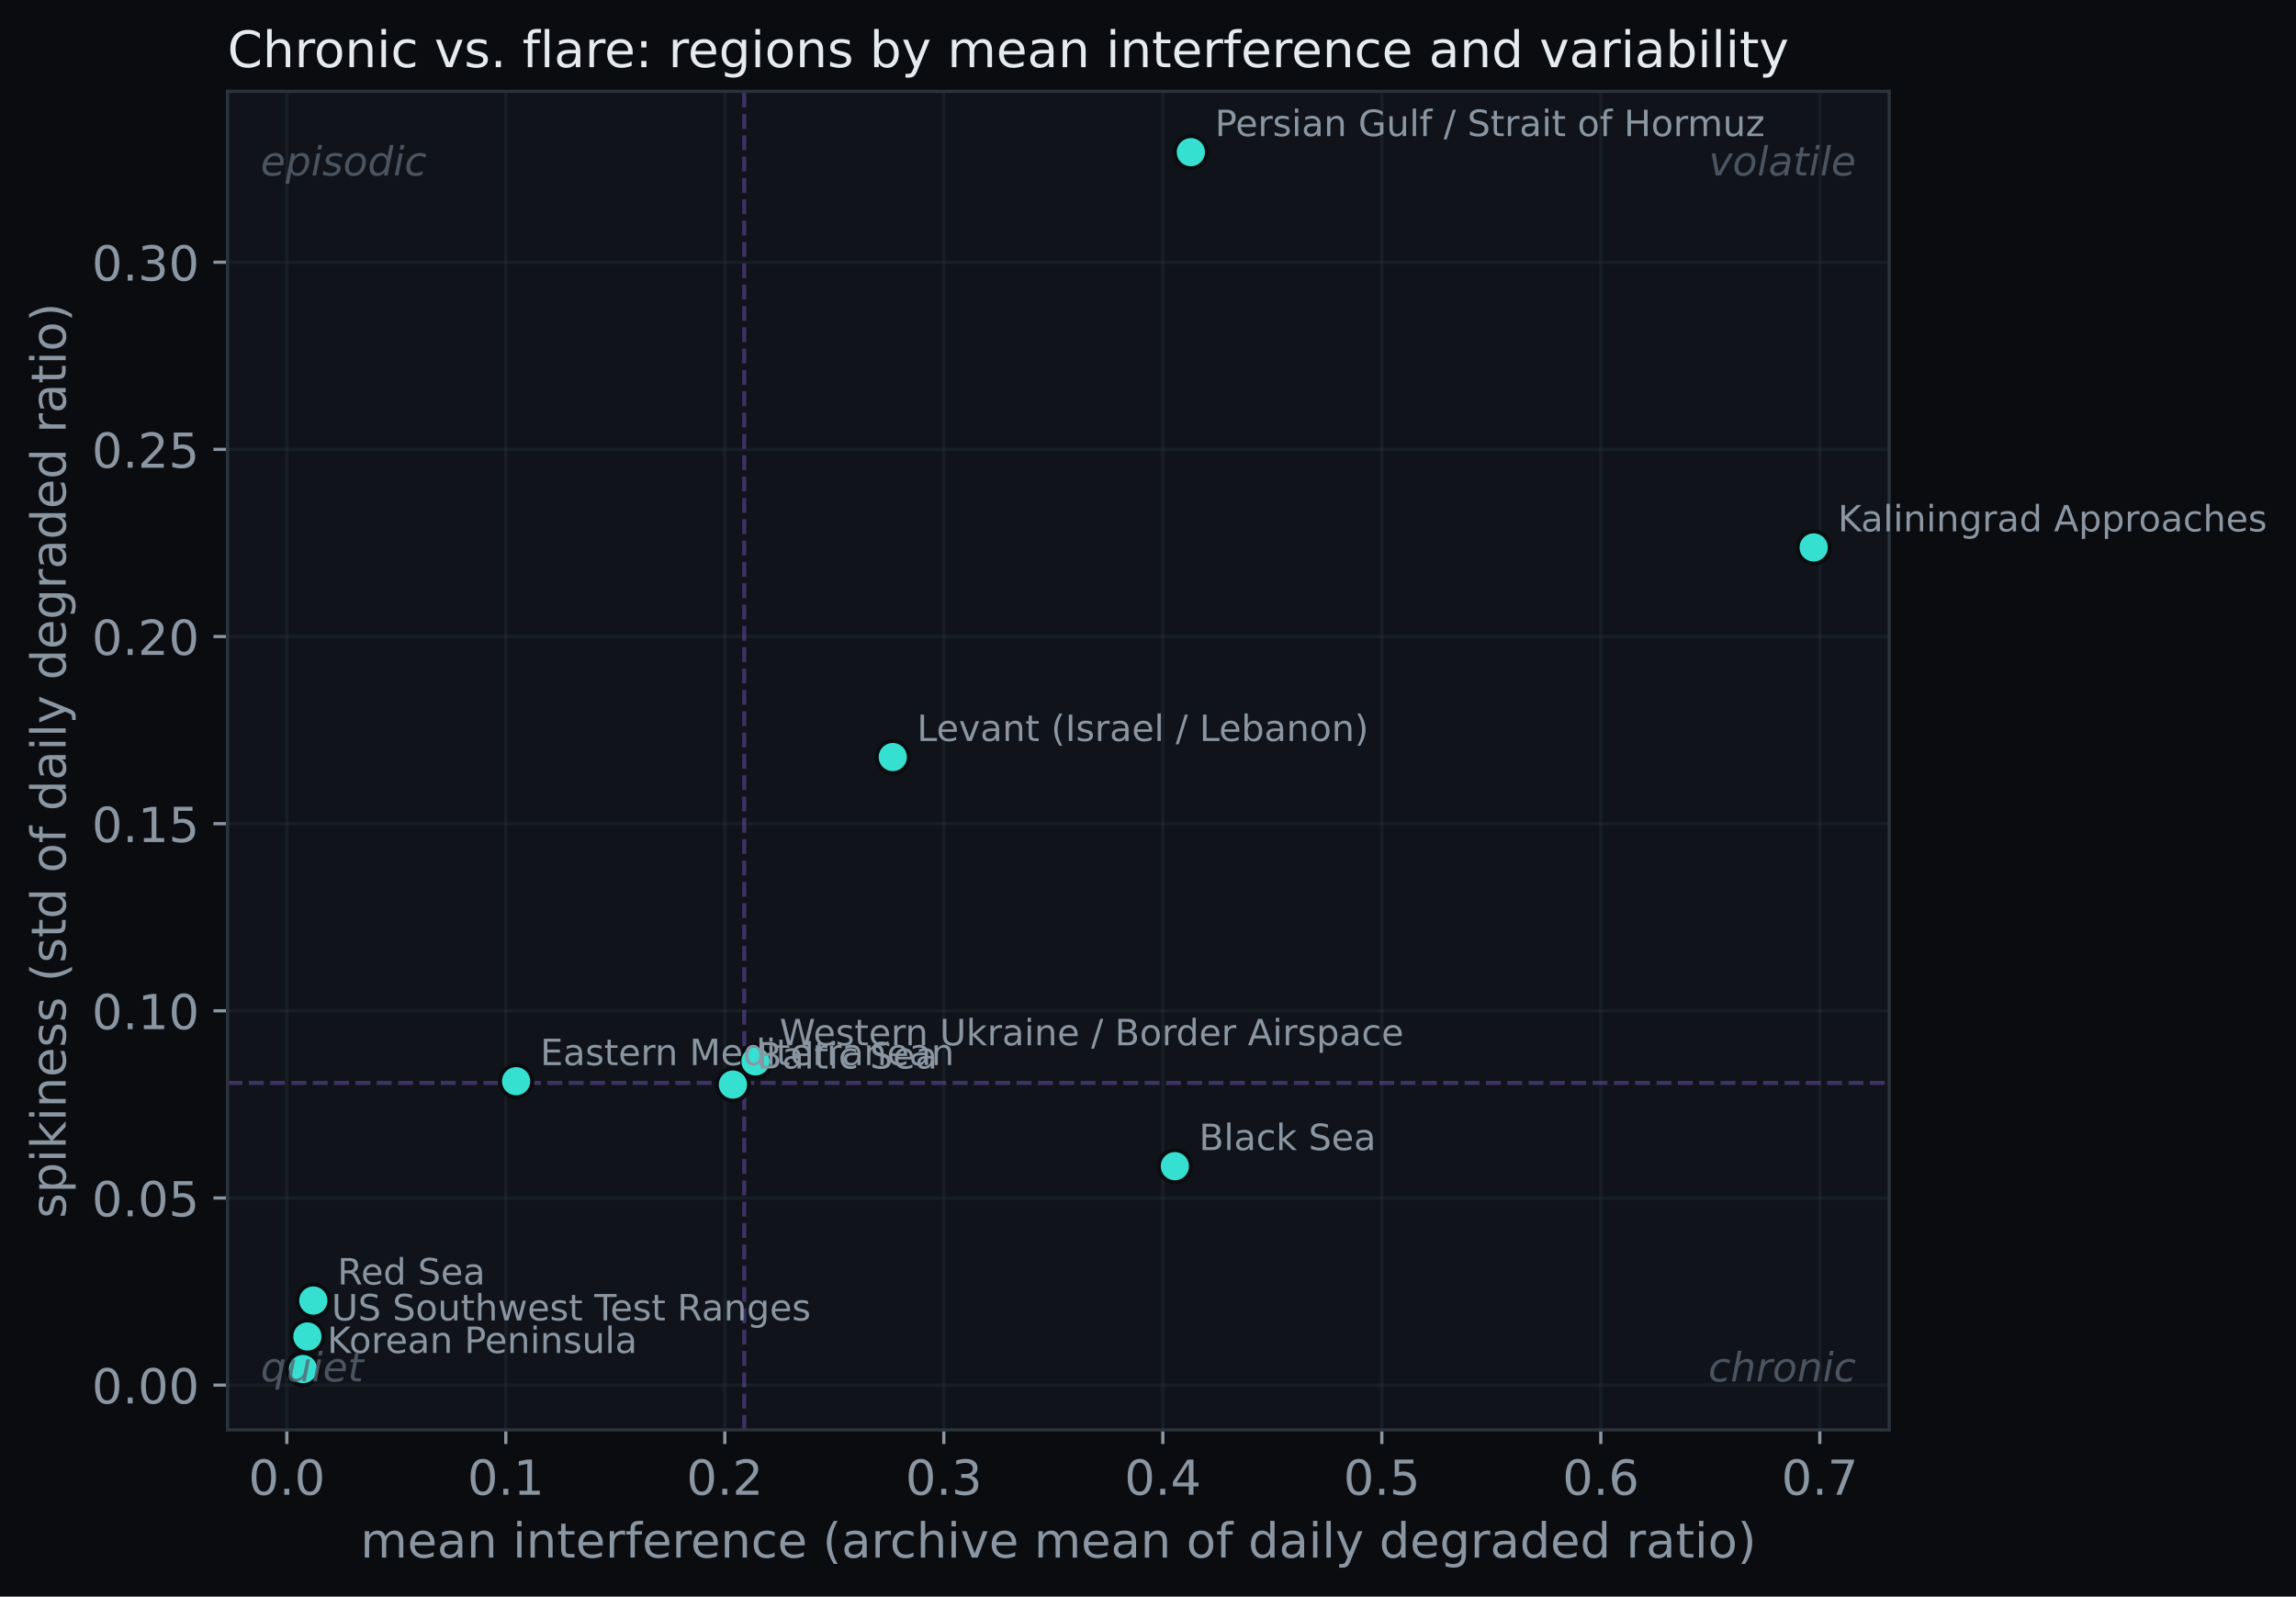
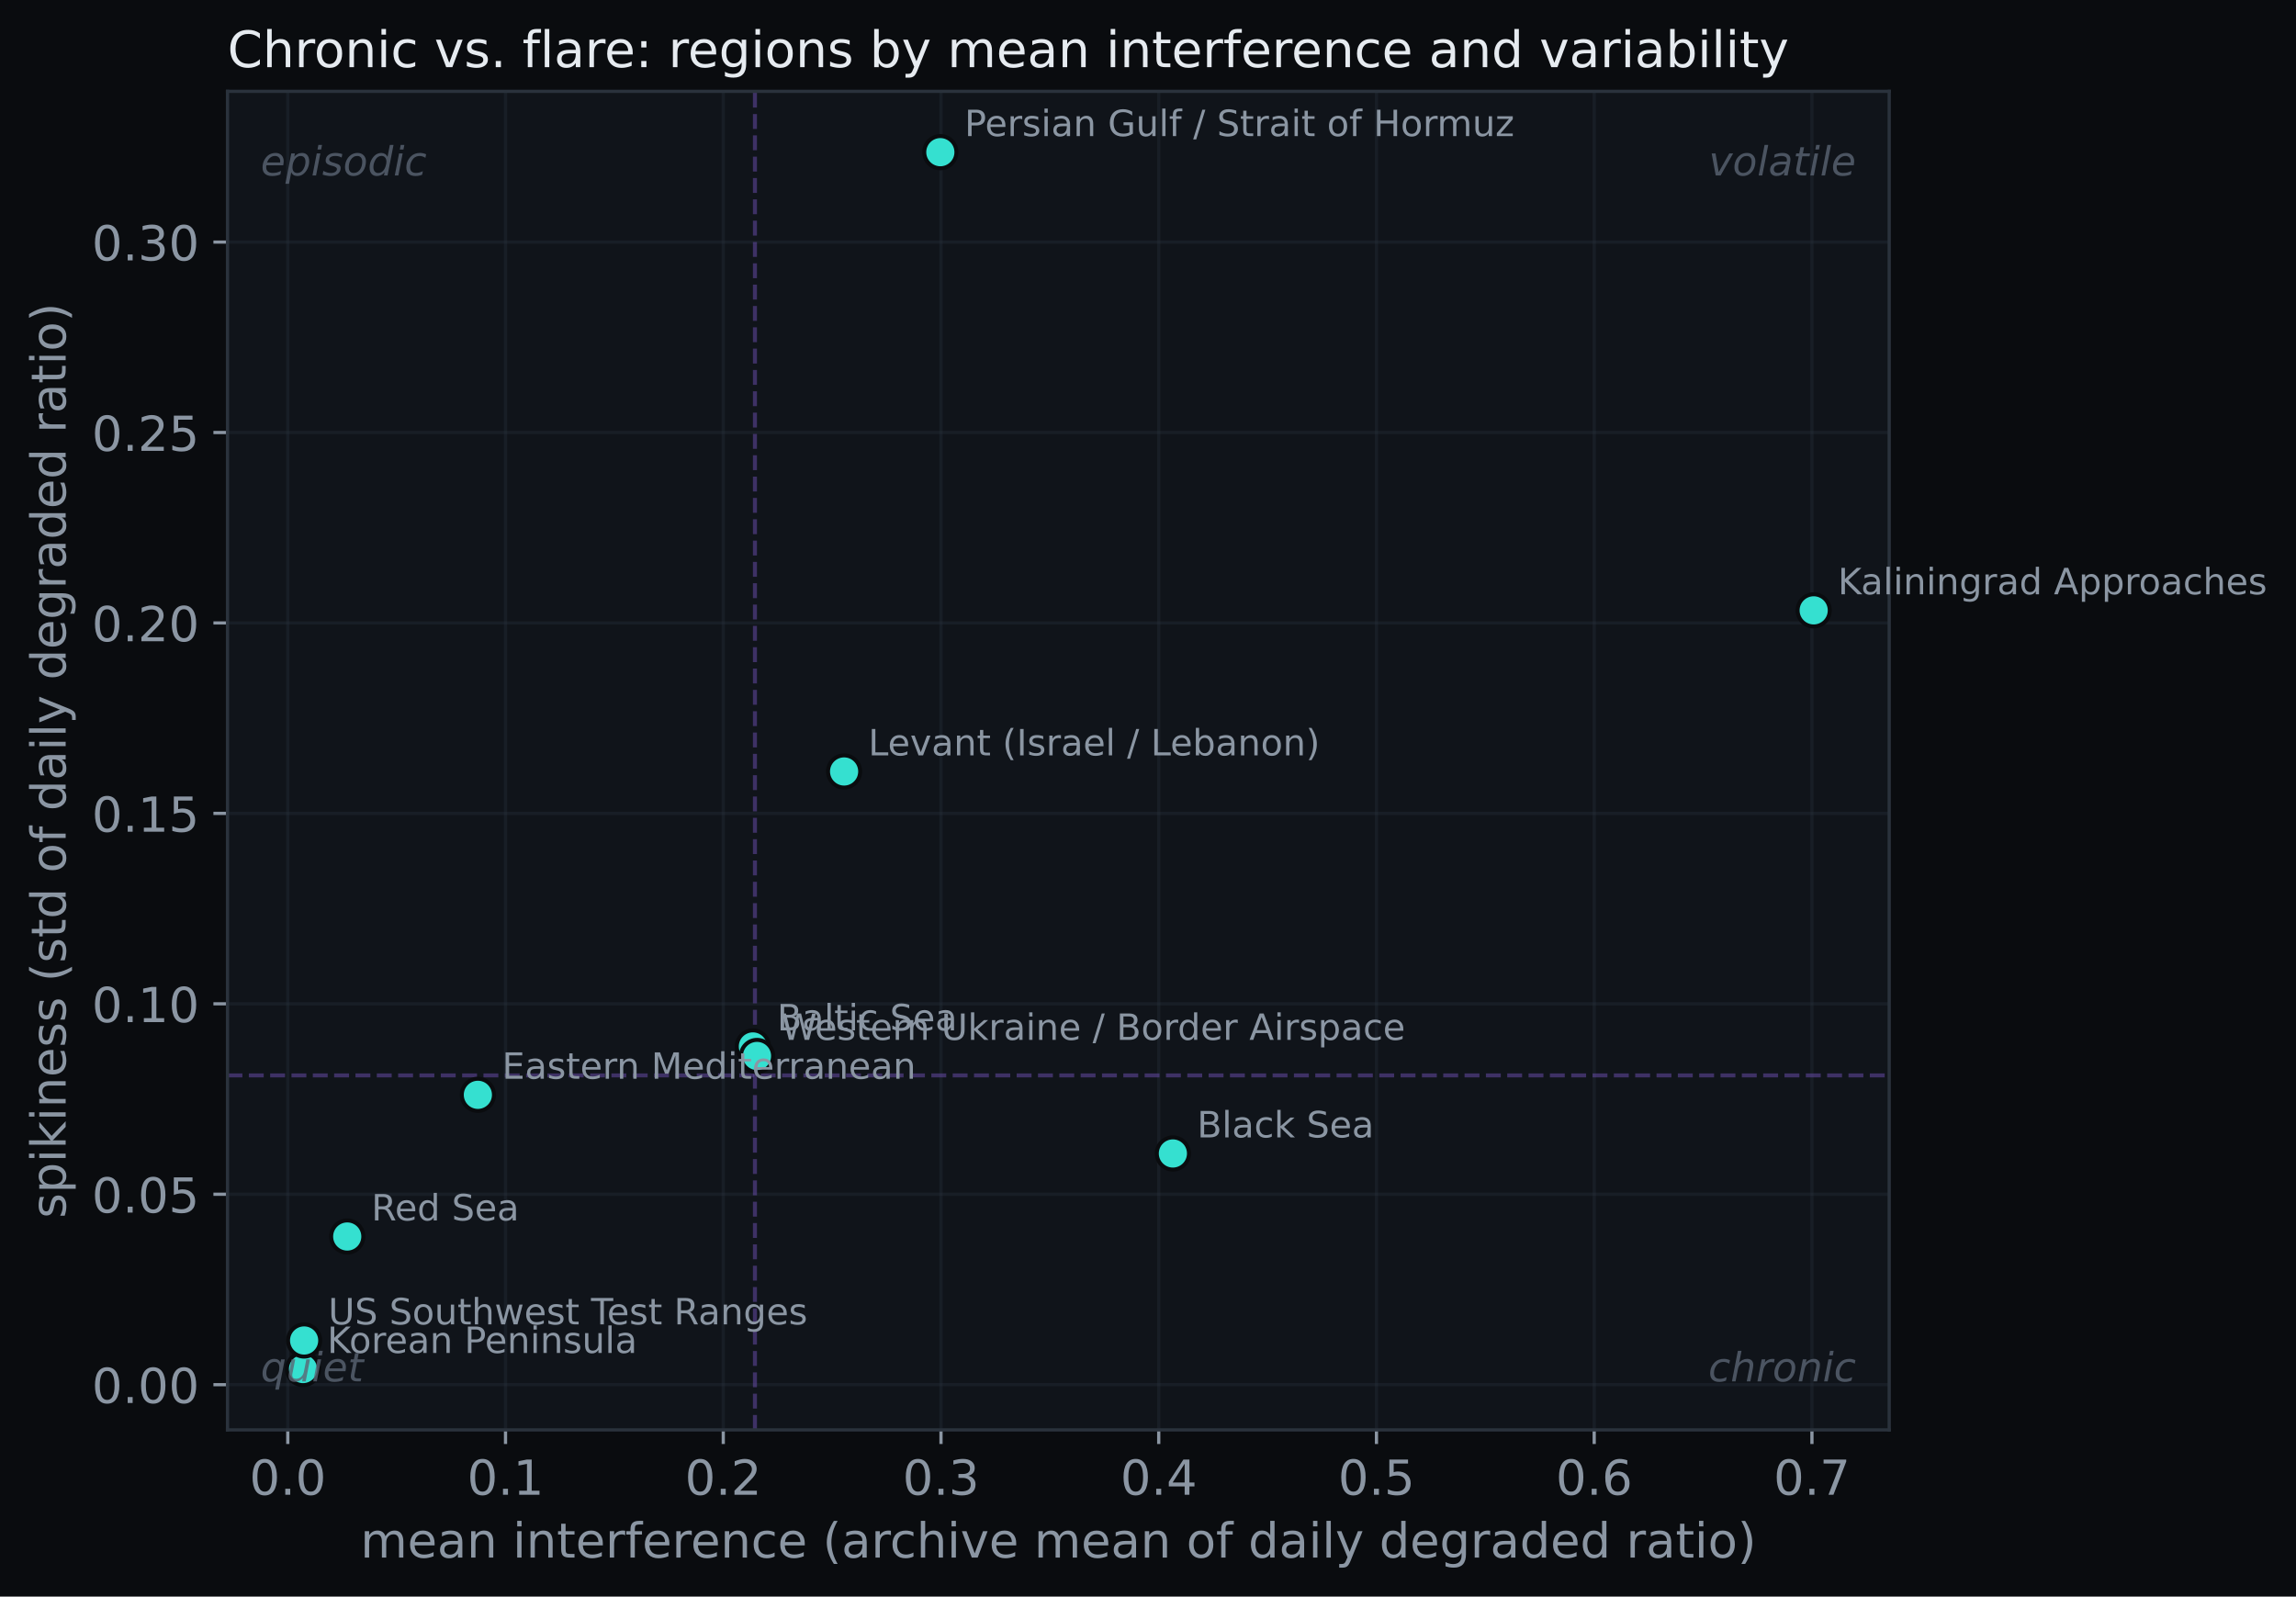
<svg xmlns="http://www.w3.org/2000/svg" xmlns:xlink="http://www.w3.org/1999/xlink" width="570.536pt" height="396.766pt" viewBox="0 0 570.536 396.766" version="1.1">
  <defs>
    <style type="text/css">*{stroke-linejoin: round; stroke-linecap: butt}</style>
  </defs>
  <g id="figure_1">
    <g id="patch_1">
      <path d="M 0 396.766  L 570.536 396.766  L 570.536 0  L 0 0  z " style="fill: #0a0c0f" />
    </g>
    <g id="axes_1">
      <g id="patch_2">
        <path d="M 56.532 355.338  L 469.452 355.338  L 469.452 22.698  L 56.532 22.698  z " style="fill: #10141a" />
      </g>
      <g id="matplotlib.axis_1">
        <g id="xtick_1">
          <g id="line2d_1">
-             <path d="M 71.275 355.338  L 71.275 22.698  " clip-path="url(#p3509455451)" style="fill: none; stroke: #2a323c; stroke-opacity: 0.35; stroke-width: 0.8; stroke-linecap: square" />
+             <path d="M 71.514 355.338  L 71.514 22.698  " clip-path="url(#ped934ce3a8)" style="fill: none; stroke: #2a323c; stroke-opacity: 0.35; stroke-width: 0.8; stroke-linecap: square" />
          </g>
          <g id="line2d_2">
            <defs>
-               <path id="mdbf0075643" d="M 0 0  L 0 3.5  " style="stroke: #8b96a3; stroke-width: 0.8" />
+               <path id="m4e9df77d6f" d="M 0 0  L 0 3.5  " style="stroke: #8b96a3; stroke-width: 0.8" />
            </defs>
            <g>
-               <use xlink:href="#mdbf0075643" x="71.275" y="355.338" style="fill: #8b96a3; stroke: #8b96a3; stroke-width: 0.8" />
+               <use xlink:href="#m4e9df77d6f" x="71.514" y="355.338" style="fill: #8b96a3; stroke: #8b96a3; stroke-width: 0.8" />
            </g>
          </g>
          <g id="text_1">
-             <text style="font-size: 12px; font-family: 'DejaVu Sans'; text-anchor: middle; fill: #8b96a3" x="71.275" y="371.456" transform="rotate(-0 71.27459 371.4562)">0.0</text>
+             <text style="font-size: 12px; font-family: 'DejaVu Sans'; text-anchor: middle; fill: #8b96a3" x="71.514" y="371.456" transform="rotate(-0 71.51423 371.4562)">0.0</text>
          </g>
        </g>
        <g id="xtick_2">
          <g id="line2d_3">
-             <path d="M 125.694 355.338  L 125.694 22.698  " clip-path="url(#p3509455451)" style="fill: none; stroke: #2a323c; stroke-opacity: 0.35; stroke-width: 0.8; stroke-linecap: square" />
+             <path d="M 125.619 355.338  L 125.619 22.698  " clip-path="url(#ped934ce3a8)" style="fill: none; stroke: #2a323c; stroke-opacity: 0.35; stroke-width: 0.8; stroke-linecap: square" />
          </g>
          <g id="line2d_4">
            <g>
-               <use xlink:href="#mdbf0075643" x="125.694" y="355.338" style="fill: #8b96a3; stroke: #8b96a3; stroke-width: 0.8" />
+               <use xlink:href="#m4e9df77d6f" x="125.619" y="355.338" style="fill: #8b96a3; stroke: #8b96a3; stroke-width: 0.8" />
            </g>
          </g>
          <g id="text_2">
-             <text style="font-size: 12px; font-family: 'DejaVu Sans'; text-anchor: middle; fill: #8b96a3" x="125.694" y="371.456" transform="rotate(-0 125.6935 371.4562)">0.1</text>
+             <text style="font-size: 12px; font-family: 'DejaVu Sans'; text-anchor: middle; fill: #8b96a3" x="125.619" y="371.456" transform="rotate(-0 125.6194 371.4562)">0.1</text>
          </g>
        </g>
        <g id="xtick_3">
          <g id="line2d_5">
-             <path d="M 180.112 355.338  L 180.112 22.698  " clip-path="url(#p3509455451)" style="fill: none; stroke: #2a323c; stroke-opacity: 0.35; stroke-width: 0.8; stroke-linecap: square" />
+             <path d="M 179.725 355.338  L 179.725 22.698  " clip-path="url(#ped934ce3a8)" style="fill: none; stroke: #2a323c; stroke-opacity: 0.35; stroke-width: 0.8; stroke-linecap: square" />
          </g>
          <g id="line2d_6">
            <g>
-               <use xlink:href="#mdbf0075643" x="180.112" y="355.338" style="fill: #8b96a3; stroke: #8b96a3; stroke-width: 0.8" />
+               <use xlink:href="#m4e9df77d6f" x="179.725" y="355.338" style="fill: #8b96a3; stroke: #8b96a3; stroke-width: 0.8" />
            </g>
          </g>
          <g id="text_3">
-             <text style="font-size: 12px; font-family: 'DejaVu Sans'; text-anchor: middle; fill: #8b96a3" x="180.112" y="371.456" transform="rotate(-0 180.1125 371.4562)">0.2</text>
+             <text style="font-size: 12px; font-family: 'DejaVu Sans'; text-anchor: middle; fill: #8b96a3" x="179.725" y="371.456" transform="rotate(-0 179.7246 371.4562)">0.2</text>
          </g>
        </g>
        <g id="xtick_4">
          <g id="line2d_7">
-             <path d="M 234.531 355.338  L 234.531 22.698  " clip-path="url(#p3509455451)" style="fill: none; stroke: #2a323c; stroke-opacity: 0.35; stroke-width: 0.8; stroke-linecap: square" />
+             <path d="M 233.83 355.338  L 233.83 22.698  " clip-path="url(#ped934ce3a8)" style="fill: none; stroke: #2a323c; stroke-opacity: 0.35; stroke-width: 0.8; stroke-linecap: square" />
          </g>
          <g id="line2d_8">
            <g>
-               <use xlink:href="#mdbf0075643" x="234.531" y="355.338" style="fill: #8b96a3; stroke: #8b96a3; stroke-width: 0.8" />
+               <use xlink:href="#m4e9df77d6f" x="233.83" y="355.338" style="fill: #8b96a3; stroke: #8b96a3; stroke-width: 0.8" />
            </g>
          </g>
          <g id="text_4">
-             <text style="font-size: 12px; font-family: 'DejaVu Sans'; text-anchor: middle; fill: #8b96a3" x="234.531" y="371.456" transform="rotate(-0 234.5314 371.4562)">0.3</text>
+             <text style="font-size: 12px; font-family: 'DejaVu Sans'; text-anchor: middle; fill: #8b96a3" x="233.83" y="371.456" transform="rotate(-0 233.8298 371.4562)">0.3</text>
          </g>
        </g>
        <g id="xtick_5">
          <g id="line2d_9">
-             <path d="M 288.95 355.338  L 288.95 22.698  " clip-path="url(#p3509455451)" style="fill: none; stroke: #2a323c; stroke-opacity: 0.35; stroke-width: 0.8; stroke-linecap: square" />
+             <path d="M 287.935 355.338  L 287.935 22.698  " clip-path="url(#ped934ce3a8)" style="fill: none; stroke: #2a323c; stroke-opacity: 0.35; stroke-width: 0.8; stroke-linecap: square" />
          </g>
          <g id="line2d_10">
            <g>
-               <use xlink:href="#mdbf0075643" x="288.95" y="355.338" style="fill: #8b96a3; stroke: #8b96a3; stroke-width: 0.8" />
+               <use xlink:href="#m4e9df77d6f" x="287.935" y="355.338" style="fill: #8b96a3; stroke: #8b96a3; stroke-width: 0.8" />
            </g>
          </g>
          <g id="text_5">
-             <text style="font-size: 12px; font-family: 'DejaVu Sans'; text-anchor: middle; fill: #8b96a3" x="288.95" y="371.456" transform="rotate(-0 288.9503 371.4562)">0.4</text>
+             <text style="font-size: 12px; font-family: 'DejaVu Sans'; text-anchor: middle; fill: #8b96a3" x="287.935" y="371.456" transform="rotate(-0 287.935 371.4562)">0.4</text>
          </g>
        </g>
        <g id="xtick_6">
          <g id="line2d_11">
-             <path d="M 343.369 355.338  L 343.369 22.698  " clip-path="url(#p3509455451)" style="fill: none; stroke: #2a323c; stroke-opacity: 0.35; stroke-width: 0.8; stroke-linecap: square" />
+             <path d="M 342.04 355.338  L 342.04 22.698  " clip-path="url(#ped934ce3a8)" style="fill: none; stroke: #2a323c; stroke-opacity: 0.35; stroke-width: 0.8; stroke-linecap: square" />
          </g>
          <g id="line2d_12">
            <g>
-               <use xlink:href="#mdbf0075643" x="343.369" y="355.338" style="fill: #8b96a3; stroke: #8b96a3; stroke-width: 0.8" />
+               <use xlink:href="#m4e9df77d6f" x="342.04" y="355.338" style="fill: #8b96a3; stroke: #8b96a3; stroke-width: 0.8" />
            </g>
          </g>
          <g id="text_6">
-             <text style="font-size: 12px; font-family: 'DejaVu Sans'; text-anchor: middle; fill: #8b96a3" x="343.369" y="371.456" transform="rotate(-0 343.3693 371.4562)">0.5</text>
+             <text style="font-size: 12px; font-family: 'DejaVu Sans'; text-anchor: middle; fill: #8b96a3" x="342.04" y="371.456" transform="rotate(-0 342.0402 371.4562)">0.5</text>
          </g>
        </g>
        <g id="xtick_7">
          <g id="line2d_13">
-             <path d="M 397.788 355.338  L 397.788 22.698  " clip-path="url(#p3509455451)" style="fill: none; stroke: #2a323c; stroke-opacity: 0.35; stroke-width: 0.8; stroke-linecap: square" />
+             <path d="M 396.145 355.338  L 396.145 22.698  " clip-path="url(#ped934ce3a8)" style="fill: none; stroke: #2a323c; stroke-opacity: 0.35; stroke-width: 0.8; stroke-linecap: square" />
          </g>
          <g id="line2d_14">
            <g>
-               <use xlink:href="#mdbf0075643" x="397.788" y="355.338" style="fill: #8b96a3; stroke: #8b96a3; stroke-width: 0.8" />
+               <use xlink:href="#m4e9df77d6f" x="396.145" y="355.338" style="fill: #8b96a3; stroke: #8b96a3; stroke-width: 0.8" />
            </g>
          </g>
          <g id="text_7">
-             <text style="font-size: 12px; font-family: 'DejaVu Sans'; text-anchor: middle; fill: #8b96a3" x="397.788" y="371.456" transform="rotate(-0 397.7882 371.4562)">0.6</text>
+             <text style="font-size: 12px; font-family: 'DejaVu Sans'; text-anchor: middle; fill: #8b96a3" x="396.145" y="371.456" transform="rotate(-0 396.1454 371.4562)">0.6</text>
          </g>
        </g>
        <g id="xtick_8">
          <g id="line2d_15">
-             <path d="M 452.207 355.338  L 452.207 22.698  " clip-path="url(#p3509455451)" style="fill: none; stroke: #2a323c; stroke-opacity: 0.35; stroke-width: 0.8; stroke-linecap: square" />
+             <path d="M 450.251 355.338  L 450.251 22.698  " clip-path="url(#ped934ce3a8)" style="fill: none; stroke: #2a323c; stroke-opacity: 0.35; stroke-width: 0.8; stroke-linecap: square" />
          </g>
          <g id="line2d_16">
            <g>
-               <use xlink:href="#mdbf0075643" x="452.207" y="355.338" style="fill: #8b96a3; stroke: #8b96a3; stroke-width: 0.8" />
+               <use xlink:href="#m4e9df77d6f" x="450.251" y="355.338" style="fill: #8b96a3; stroke: #8b96a3; stroke-width: 0.8" />
            </g>
          </g>
          <g id="text_8">
-             <text style="font-size: 12px; font-family: 'DejaVu Sans'; text-anchor: middle; fill: #8b96a3" x="452.207" y="371.456" transform="rotate(-0 452.2071 371.4562)">0.7</text>
+             <text style="font-size: 12px; font-family: 'DejaVu Sans'; text-anchor: middle; fill: #8b96a3" x="450.251" y="371.456" transform="rotate(-0 450.2506 371.4562)">0.7</text>
          </g>
        </g>
        <g id="text_9">
          <text style="font-size: 12px; font-family: 'DejaVu Sans'; text-anchor: middle; fill: #8b96a3" x="262.993" y="387.07" transform="rotate(-0 262.9925 387.0699)">mean interference (archive mean of daily degraded ratio)</text>
        </g>
      </g>
      <g id="matplotlib.axis_2">
        <g id="ytick_1">
          <g id="line2d_17">
-             <path d="M 56.532 344.218  L 469.452 344.218  " clip-path="url(#p3509455451)" style="fill: none; stroke: #2a323c; stroke-opacity: 0.35; stroke-width: 0.8; stroke-linecap: square" />
+             <path d="M 56.532 344.099  L 469.452 344.099  " clip-path="url(#ped934ce3a8)" style="fill: none; stroke: #2a323c; stroke-opacity: 0.35; stroke-width: 0.8; stroke-linecap: square" />
          </g>
          <g id="line2d_18">
            <defs>
-               <path id="me559653d59" d="M 0 0  L -3.5 0  " style="stroke: #8b96a3; stroke-width: 0.8" />
+               <path id="me36407c5ca" d="M 0 0  L -3.5 0  " style="stroke: #8b96a3; stroke-width: 0.8" />
            </defs>
            <g>
-               <use xlink:href="#me559653d59" x="56.532" y="344.218" style="fill: #8b96a3; stroke: #8b96a3; stroke-width: 0.8" />
+               <use xlink:href="#me36407c5ca" x="56.532" y="344.099" style="fill: #8b96a3; stroke: #8b96a3; stroke-width: 0.8" />
            </g>
          </g>
          <g id="text_10">
-             <text style="font-size: 12px; font-family: 'DejaVu Sans'; text-anchor: end; fill: #8b96a3" x="49.532" y="348.777" transform="rotate(-0 49.5325 348.7769)">0.00</text>
+             <text style="font-size: 12px; font-family: 'DejaVu Sans'; text-anchor: end; fill: #8b96a3" x="49.532" y="348.658" transform="rotate(-0 49.5325 348.6577)">0.00</text>
          </g>
        </g>
        <g id="ytick_2">
          <g id="line2d_19">
-             <path d="M 56.532 297.709  L 469.452 297.709  " clip-path="url(#p3509455451)" style="fill: none; stroke: #2a323c; stroke-opacity: 0.35; stroke-width: 0.8; stroke-linecap: square" />
+             <path d="M 56.532 296.775  L 469.452 296.775  " clip-path="url(#ped934ce3a8)" style="fill: none; stroke: #2a323c; stroke-opacity: 0.35; stroke-width: 0.8; stroke-linecap: square" />
          </g>
          <g id="line2d_20">
            <g>
-               <use xlink:href="#me559653d59" x="56.532" y="297.709" style="fill: #8b96a3; stroke: #8b96a3; stroke-width: 0.8" />
+               <use xlink:href="#me36407c5ca" x="56.532" y="296.775" style="fill: #8b96a3; stroke: #8b96a3; stroke-width: 0.8" />
            </g>
          </g>
          <g id="text_11">
-             <text style="font-size: 12px; font-family: 'DejaVu Sans'; text-anchor: end; fill: #8b96a3" x="49.532" y="302.268" transform="rotate(-0 49.5325 302.2681)">0.05</text>
+             <text style="font-size: 12px; font-family: 'DejaVu Sans'; text-anchor: end; fill: #8b96a3" x="49.532" y="301.334" transform="rotate(-0 49.5325 301.3337)">0.05</text>
          </g>
        </g>
        <g id="ytick_3">
          <g id="line2d_21">
-             <path d="M 56.532 251.2  L 469.452 251.2  " clip-path="url(#p3509455451)" style="fill: none; stroke: #2a323c; stroke-opacity: 0.35; stroke-width: 0.8; stroke-linecap: square" />
+             <path d="M 56.532 249.451  L 469.452 249.451  " clip-path="url(#ped934ce3a8)" style="fill: none; stroke: #2a323c; stroke-opacity: 0.35; stroke-width: 0.8; stroke-linecap: square" />
          </g>
          <g id="line2d_22">
            <g>
-               <use xlink:href="#me559653d59" x="56.532" y="251.2" style="fill: #8b96a3; stroke: #8b96a3; stroke-width: 0.8" />
+               <use xlink:href="#me36407c5ca" x="56.532" y="249.451" style="fill: #8b96a3; stroke: #8b96a3; stroke-width: 0.8" />
            </g>
          </g>
          <g id="text_12">
-             <text style="font-size: 12px; font-family: 'DejaVu Sans'; text-anchor: end; fill: #8b96a3" x="49.532" y="255.759" transform="rotate(-0 49.5325 255.7593)">0.10</text>
+             <text style="font-size: 12px; font-family: 'DejaVu Sans'; text-anchor: end; fill: #8b96a3" x="49.532" y="254.01" transform="rotate(-0 49.5325 254.0098)">0.10</text>
          </g>
        </g>
        <g id="ytick_4">
          <g id="line2d_23">
-             <path d="M 56.532 204.692  L 469.452 204.692  " clip-path="url(#p3509455451)" style="fill: none; stroke: #2a323c; stroke-opacity: 0.35; stroke-width: 0.8; stroke-linecap: square" />
+             <path d="M 56.532 202.127  L 469.452 202.127  " clip-path="url(#ped934ce3a8)" style="fill: none; stroke: #2a323c; stroke-opacity: 0.35; stroke-width: 0.8; stroke-linecap: square" />
          </g>
          <g id="line2d_24">
            <g>
-               <use xlink:href="#me559653d59" x="56.532" y="204.692" style="fill: #8b96a3; stroke: #8b96a3; stroke-width: 0.8" />
+               <use xlink:href="#me36407c5ca" x="56.532" y="202.127" style="fill: #8b96a3; stroke: #8b96a3; stroke-width: 0.8" />
            </g>
          </g>
          <g id="text_13">
-             <text style="font-size: 12px; font-family: 'DejaVu Sans'; text-anchor: end; fill: #8b96a3" x="49.532" y="209.251" transform="rotate(-0 49.5325 209.2506)">0.15</text>
+             <text style="font-size: 12px; font-family: 'DejaVu Sans'; text-anchor: end; fill: #8b96a3" x="49.532" y="206.686" transform="rotate(-0 49.5325 206.6858)">0.15</text>
          </g>
        </g>
        <g id="ytick_5">
          <g id="line2d_25">
-             <path d="M 56.532 158.183  L 469.452 158.183  " clip-path="url(#p3509455451)" style="fill: none; stroke: #2a323c; stroke-opacity: 0.35; stroke-width: 0.8; stroke-linecap: square" />
+             <path d="M 56.532 154.803  L 469.452 154.803  " clip-path="url(#ped934ce3a8)" style="fill: none; stroke: #2a323c; stroke-opacity: 0.35; stroke-width: 0.8; stroke-linecap: square" />
          </g>
          <g id="line2d_26">
            <g>
-               <use xlink:href="#me559653d59" x="56.532" y="158.183" style="fill: #8b96a3; stroke: #8b96a3; stroke-width: 0.8" />
+               <use xlink:href="#me36407c5ca" x="56.532" y="154.803" style="fill: #8b96a3; stroke: #8b96a3; stroke-width: 0.8" />
            </g>
          </g>
          <g id="text_14">
-             <text style="font-size: 12px; font-family: 'DejaVu Sans'; text-anchor: end; fill: #8b96a3" x="49.532" y="162.742" transform="rotate(-0 49.5325 162.7418)">0.20</text>
+             <text style="font-size: 12px; font-family: 'DejaVu Sans'; text-anchor: end; fill: #8b96a3" x="49.532" y="159.362" transform="rotate(-0 49.5325 159.3619)">0.20</text>
          </g>
        </g>
        <g id="ytick_6">
          <g id="line2d_27">
-             <path d="M 56.532 111.674  L 469.452 111.674  " clip-path="url(#p3509455451)" style="fill: none; stroke: #2a323c; stroke-opacity: 0.35; stroke-width: 0.8; stroke-linecap: square" />
+             <path d="M 56.532 107.479  L 469.452 107.479  " clip-path="url(#ped934ce3a8)" style="fill: none; stroke: #2a323c; stroke-opacity: 0.35; stroke-width: 0.8; stroke-linecap: square" />
          </g>
          <g id="line2d_28">
            <g>
-               <use xlink:href="#me559653d59" x="56.532" y="111.674" style="fill: #8b96a3; stroke: #8b96a3; stroke-width: 0.8" />
+               <use xlink:href="#me36407c5ca" x="56.532" y="107.479" style="fill: #8b96a3; stroke: #8b96a3; stroke-width: 0.8" />
            </g>
          </g>
          <g id="text_15">
-             <text style="font-size: 12px; font-family: 'DejaVu Sans'; text-anchor: end; fill: #8b96a3" x="49.532" y="116.233" transform="rotate(-0 49.5325 116.233)">0.25</text>
+             <text style="font-size: 12px; font-family: 'DejaVu Sans'; text-anchor: end; fill: #8b96a3" x="49.532" y="112.038" transform="rotate(-0 49.5325 112.038)">0.25</text>
          </g>
        </g>
        <g id="ytick_7">
          <g id="line2d_29">
-             <path d="M 56.532 65.165  L 469.452 65.165  " clip-path="url(#p3509455451)" style="fill: none; stroke: #2a323c; stroke-opacity: 0.35; stroke-width: 0.8; stroke-linecap: square" />
+             <path d="M 56.532 60.155  L 469.452 60.155  " clip-path="url(#ped934ce3a8)" style="fill: none; stroke: #2a323c; stroke-opacity: 0.35; stroke-width: 0.8; stroke-linecap: square" />
          </g>
          <g id="line2d_30">
            <g>
-               <use xlink:href="#me559653d59" x="56.532" y="65.165" style="fill: #8b96a3; stroke: #8b96a3; stroke-width: 0.8" />
+               <use xlink:href="#me36407c5ca" x="56.532" y="60.155" style="fill: #8b96a3; stroke: #8b96a3; stroke-width: 0.8" />
            </g>
          </g>
          <g id="text_16">
-             <text style="font-size: 12px; font-family: 'DejaVu Sans'; text-anchor: end; fill: #8b96a3" x="49.532" y="69.724" transform="rotate(-0 49.5325 69.72426)">0.30</text>
+             <text style="font-size: 12px; font-family: 'DejaVu Sans'; text-anchor: end; fill: #8b96a3" x="49.532" y="64.714" transform="rotate(-0 49.5325 64.71401)">0.30</text>
          </g>
        </g>
        <g id="text_17">
          <text style="font-size: 12px; font-family: 'DejaVu Sans'; text-anchor: middle; fill: #8b96a3" x="16.318" y="189.018" transform="rotate(-90 16.31812 189.018)">spikiness (std of daily degraded ratio)</text>
        </g>
      </g>
      <g id="line2d_31">
-         <path d="M 184.929 355.338  L 184.929 22.698  " clip-path="url(#p3509455451)" style="fill: none; stroke-dasharray: 3.7,1.6; stroke-dashoffset: 0; stroke: #6d4fb0; stroke-opacity: 0.5" />
+         <path d="M 187.597 355.338  L 187.597 22.698  " clip-path="url(#ped934ce3a8)" style="fill: none; stroke-dasharray: 3.7,1.6; stroke-dashoffset: 0; stroke: #6d4fb0; stroke-opacity: 0.5" />
      </g>
      <g id="line2d_32">
-         <path d="M 56.532 269.106  L 469.452 269.106  " clip-path="url(#p3509455451)" style="fill: none; stroke-dasharray: 3.7,1.6; stroke-dashoffset: 0; stroke: #6d4fb0; stroke-opacity: 0.5" />
+         <path d="M 56.532 267.245  L 469.452 267.245  " clip-path="url(#ped934ce3a8)" style="fill: none; stroke-dasharray: 3.7,1.6; stroke-dashoffset: 0; stroke: #6d4fb0; stroke-opacity: 0.5" />
      </g>
      <g id="line2d_33">
        <defs>
-           <path id="m89b505a288" d="M 0 4  C 1.061 4 2.078 3.579 2.828 2.828  C 3.579 2.078 4 1.061 4 0  C 4 -1.061 3.579 -2.078 2.828 -2.828  C 2.078 -3.579 1.061 -4 0 -4  C -1.061 -4 -2.078 -3.579 -2.828 -2.828  C -3.579 -2.078 -4 -1.061 -4 0  C -4 1.061 -3.579 2.078 -2.828 2.828  C -2.078 3.579 -1.061 4 0 4  z " style="stroke: #0a0c0f" />
+           <path id="m045b9e7b83" d="M 0 4  C 1.061 4 2.078 3.579 2.828 2.828  C 3.579 2.078 4 1.061 4 0  C 4 -1.061 3.579 -2.078 2.828 -2.828  C 2.078 -3.579 1.061 -4 0 -4  C -1.061 -4 -2.078 -3.579 -2.828 -2.828  C -3.579 -2.078 -4 -1.061 -4 0  C -4 1.061 -3.579 2.078 -2.828 2.828  C -2.078 3.579 -1.061 4 0 4  z " style="stroke: #0a0c0f" />
        </defs>
-         <g clip-path="url(#p3509455451)">
-           <use xlink:href="#m89b505a288" x="182.126" y="269.525" style="fill: #35e0d0; stroke: #0a0c0f" />
+         <g clip-path="url(#ped934ce3a8)">
+           <use xlink:href="#m045b9e7b83" x="187.083" y="260.051" style="fill: #35e0d0; stroke: #0a0c0f" />
        </g>
      </g>
      <g id="line2d_34">
-         <g clip-path="url(#p3509455451)">
-           <use xlink:href="#m89b505a288" x="291.943" y="289.803" style="fill: #35e0d0; stroke: #0a0c0f" />
+         <g clip-path="url(#ped934ce3a8)">
+           <use xlink:href="#m045b9e7b83" x="291.452" y="286.647" style="fill: #35e0d0; stroke: #0a0c0f" />
        </g>
      </g>
      <g id="line2d_35">
-         <g clip-path="url(#p3509455451)">
-           <use xlink:href="#m89b505a288" x="128.251" y="268.688" style="fill: #35e0d0; stroke: #0a0c0f" />
+         <g clip-path="url(#ped934ce3a8)">
+           <use xlink:href="#m045b9e7b83" x="118.748" y="272.072" style="fill: #35e0d0; stroke: #0a0c0f" />
        </g>
      </g>
      <g id="line2d_36">
-         <g clip-path="url(#p3509455451)">
-           <use xlink:href="#m89b505a288" x="450.683" y="136.045" style="fill: #35e0d0; stroke: #0a0c0f" />
+         <g clip-path="url(#ped934ce3a8)">
+           <use xlink:href="#m045b9e7b83" x="450.683" y="151.679" style="fill: #35e0d0; stroke: #0a0c0f" />
        </g>
      </g>
      <g id="line2d_37">
-         <g clip-path="url(#p3509455451)">
-           <use xlink:href="#m89b505a288" x="75.302" y="340.218" style="fill: #35e0d0; stroke: #0a0c0f" />
+         <g clip-path="url(#ped934ce3a8)">
+           <use xlink:href="#m045b9e7b83" x="75.302" y="340.218" style="fill: #35e0d0; stroke: #0a0c0f" />
        </g>
      </g>
      <g id="line2d_38">
-         <g clip-path="url(#p3509455451)">
-           <use xlink:href="#m89b505a288" x="221.852" y="188.134" style="fill: #35e0d0; stroke: #0a0c0f" />
+         <g clip-path="url(#ped934ce3a8)">
+           <use xlink:href="#m045b9e7b83" x="209.753" y="191.716" style="fill: #35e0d0; stroke: #0a0c0f" />
        </g>
      </g>
      <g id="line2d_39">
-         <g clip-path="url(#p3509455451)">
-           <use xlink:href="#m89b505a288" x="295.916" y="37.818" style="fill: #35e0d0; stroke: #0a0c0f" />
+         <g clip-path="url(#ped934ce3a8)">
+           <use xlink:href="#m045b9e7b83" x="233.667" y="37.818" style="fill: #35e0d0; stroke: #0a0c0f" />
        </g>
      </g>
      <g id="line2d_40">
-         <g clip-path="url(#p3509455451)">
-           <use xlink:href="#m89b505a288" x="77.859" y="323.196" style="fill: #35e0d0; stroke: #0a0c0f" />
+         <g clip-path="url(#ped934ce3a8)">
+           <use xlink:href="#m045b9e7b83" x="86.285" y="307.281" style="fill: #35e0d0; stroke: #0a0c0f" />
        </g>
      </g>
      <g id="line2d_41">
-         <g clip-path="url(#p3509455451)">
-           <use xlink:href="#m89b505a288" x="187.731" y="263.758" style="fill: #35e0d0; stroke: #0a0c0f" />
+         <g clip-path="url(#ped934ce3a8)">
+           <use xlink:href="#m045b9e7b83" x="188.111" y="262.417" style="fill: #35e0d0; stroke: #0a0c0f" />
        </g>
      </g>
      <g id="line2d_42">
-         <g clip-path="url(#p3509455451)">
-           <use xlink:href="#m89b505a288" x="76.39" y="332.126" style="fill: #35e0d0; stroke: #0a0c0f" />
+         <g clip-path="url(#ped934ce3a8)">
+           <use xlink:href="#m045b9e7b83" x="75.572" y="333.119" style="fill: #35e0d0; stroke: #0a0c0f" />
        </g>
      </g>
      <g id="patch_3">
        <path d="M 56.532 355.338  L 56.532 22.698  " style="fill: none; stroke: #2a323c; stroke-width: 0.8; stroke-linejoin: miter; stroke-linecap: square" />
      </g>
      <g id="patch_4">
        <path d="M 469.452 355.338  L 469.452 22.698  " style="fill: none; stroke: #2a323c; stroke-width: 0.8; stroke-linejoin: miter; stroke-linecap: square" />
      </g>
      <g id="patch_5">
        <path d="M 56.532 355.338  L 469.452 355.338  " style="fill: none; stroke: #2a323c; stroke-width: 0.8; stroke-linejoin: miter; stroke-linecap: square" />
      </g>
      <g id="patch_6">
        <path d="M 56.532 22.698  L 469.452 22.698  " style="fill: none; stroke: #2a323c; stroke-width: 0.8; stroke-linejoin: miter; stroke-linecap: square" />
      </g>
      <g id="text_18">
-         <text style="font-size: 9px; font-family: 'DejaVu Sans'; text-anchor: start; fill: #8b96a3" x="188.126" y="265.525" transform="rotate(-0 188.126 265.5247)">Baltic Sea</text>
+         <text style="font-size: 9px; font-family: 'DejaVu Sans'; text-anchor: start; fill: #8b96a3" x="193.083" y="256.051" transform="rotate(-0 193.0829 256.0513)">Baltic Sea</text>
      </g>
      <g id="text_19">
-         <text style="font-size: 9px; font-family: 'DejaVu Sans'; text-anchor: start; fill: #8b96a3" x="297.943" y="285.803" transform="rotate(-0 297.9434 285.8025)">Black Sea</text>
+         <text style="font-size: 9px; font-family: 'DejaVu Sans'; text-anchor: start; fill: #8b96a3" x="297.452" y="282.647" transform="rotate(-0 297.4518 282.6473)">Black Sea</text>
      </g>
      <g id="text_20">
-         <text style="font-size: 9px; font-family: 'DejaVu Sans'; text-anchor: start; fill: #8b96a3" x="134.251" y="264.688" transform="rotate(-0 134.2512 264.6876)">Eastern Mediterranean</text>
+         <text style="font-size: 9px; font-family: 'DejaVu Sans'; text-anchor: start; fill: #8b96a3" x="124.748" y="268.072" transform="rotate(-0 124.7481 268.0716)">Eastern Mediterranean</text>
      </g>
      <g id="text_21">
-         <text style="font-size: 9px; font-family: 'DejaVu Sans'; text-anchor: start; fill: #8b96a3" x="456.683" y="132.045" transform="rotate(-0 456.6834 132.0446)">Kaliningrad Approaches</text>
+         <text style="font-size: 9px; font-family: 'DejaVu Sans'; text-anchor: start; fill: #8b96a3" x="456.683" y="147.679" transform="rotate(-0 456.6834 147.6795)">Kaliningrad Approaches</text>
      </g>
      <g id="text_22">
        <text style="font-size: 9px; font-family: 'DejaVu Sans'; text-anchor: start; fill: #8b96a3" x="81.302" y="336.218" transform="rotate(-0 81.30159 336.218)">Korean Peninsula</text>
      </g>
      <g id="text_23">
-         <text style="font-size: 9px; font-family: 'DejaVu Sans'; text-anchor: start; fill: #8b96a3" x="227.852" y="184.134" transform="rotate(-0 227.8518 184.1344)">Levant (Israel / Lebanon)</text>
+         <text style="font-size: 9px; font-family: 'DejaVu Sans'; text-anchor: start; fill: #8b96a3" x="215.753" y="187.716" transform="rotate(-0 215.753 187.7155)">Levant (Israel / Lebanon)</text>
      </g>
      <g id="text_24">
-         <text style="font-size: 9px; font-family: 'DejaVu Sans'; text-anchor: start; fill: #8b96a3" x="301.916" y="33.818" transform="rotate(-0 301.916 33.81805)">Persian Gulf / Strait of Hormuz</text>
+         <text style="font-size: 9px; font-family: 'DejaVu Sans'; text-anchor: start; fill: #8b96a3" x="239.667" y="33.818" transform="rotate(-0 239.6675 33.81805)">Persian Gulf / Strait of Hormuz</text>
      </g>
      <g id="text_25">
-         <text style="font-size: 9px; font-family: 'DejaVu Sans'; text-anchor: start; fill: #8b96a3" x="83.859" y="319.196" transform="rotate(-0 83.85928 319.1958)">Red Sea</text>
+         <text style="font-size: 9px; font-family: 'DejaVu Sans'; text-anchor: start; fill: #8b96a3" x="92.285" y="303.281" transform="rotate(-0 92.28494 303.2806)">Red Sea</text>
      </g>
      <g id="text_26">
-         <text style="font-size: 9px; font-family: 'DejaVu Sans'; text-anchor: start; fill: #8b96a3" x="193.731" y="259.758" transform="rotate(-0 193.7311 259.7576)">Western Ukraine / Border Airspace</text>
+         <text style="font-size: 9px; font-family: 'DejaVu Sans'; text-anchor: start; fill: #8b96a3" x="194.111" y="258.417" transform="rotate(-0 194.1109 258.4175)">Western Ukraine / Border Airspace</text>
      </g>
      <g id="text_27">
-         <text style="font-size: 9px; font-family: 'DejaVu Sans'; text-anchor: start; fill: #8b96a3" x="82.39" y="328.126" transform="rotate(-0 82.38997 328.1255)">US Southwest Test Ranges</text>
+         <text style="font-size: 9px; font-family: 'DejaVu Sans'; text-anchor: start; fill: #8b96a3" x="81.572" y="329.119" transform="rotate(-0 81.57212 329.1195)">US Southwest Test Ranges</text>
      </g>
      <g id="text_28">
        <text style="font-style: italic; font-size: 10px; font-family: 'DejaVu Sans'; text-anchor: end; fill: #5a6473; opacity: 0.8" x="461.194" y="43.602" transform="rotate(-0 461.1941 43.60208)">volatile</text>
      </g>
      <g id="text_29">
        <text style="font-style: italic; font-size: 10px; font-family: 'DejaVu Sans'; text-anchor: start; fill: #5a6473; opacity: 0.8" x="64.791" y="43.602" transform="rotate(-0 64.7909 43.60208)">episodic</text>
      </g>
      <g id="text_30">
        <text style="font-style: italic; font-size: 10px; font-family: 'DejaVu Sans'; text-anchor: end; fill: #5a6473; opacity: 0.8" x="461.194" y="343.279" transform="rotate(-0 461.1941 343.2792)">chronic</text>
      </g>
      <g id="text_31">
        <text style="font-style: italic; font-size: 10px; font-family: 'DejaVu Sans'; text-anchor: start; fill: #5a6473; opacity: 0.8" x="64.791" y="343.279" transform="rotate(-0 64.7909 343.2792)">quiet</text>
      </g>
      <g id="text_32">
        <text style="font-size: 12.5px; font-family: 'DejaVu Sans'; text-anchor: start; fill: #e6ebf0" x="56.532" y="16.698" transform="rotate(-0 56.5325 16.69805)">Chronic vs. flare: regions by mean interference and variability</text>
      </g>
    </g>
  </g>
  <defs>
-     <clipPath id="p3509455451">
+     <clipPath id="ped934ce3a8">
      <rect x="56.532" y="22.698" width="412.92" height="332.64" />
    </clipPath>
  </defs>
</svg>
